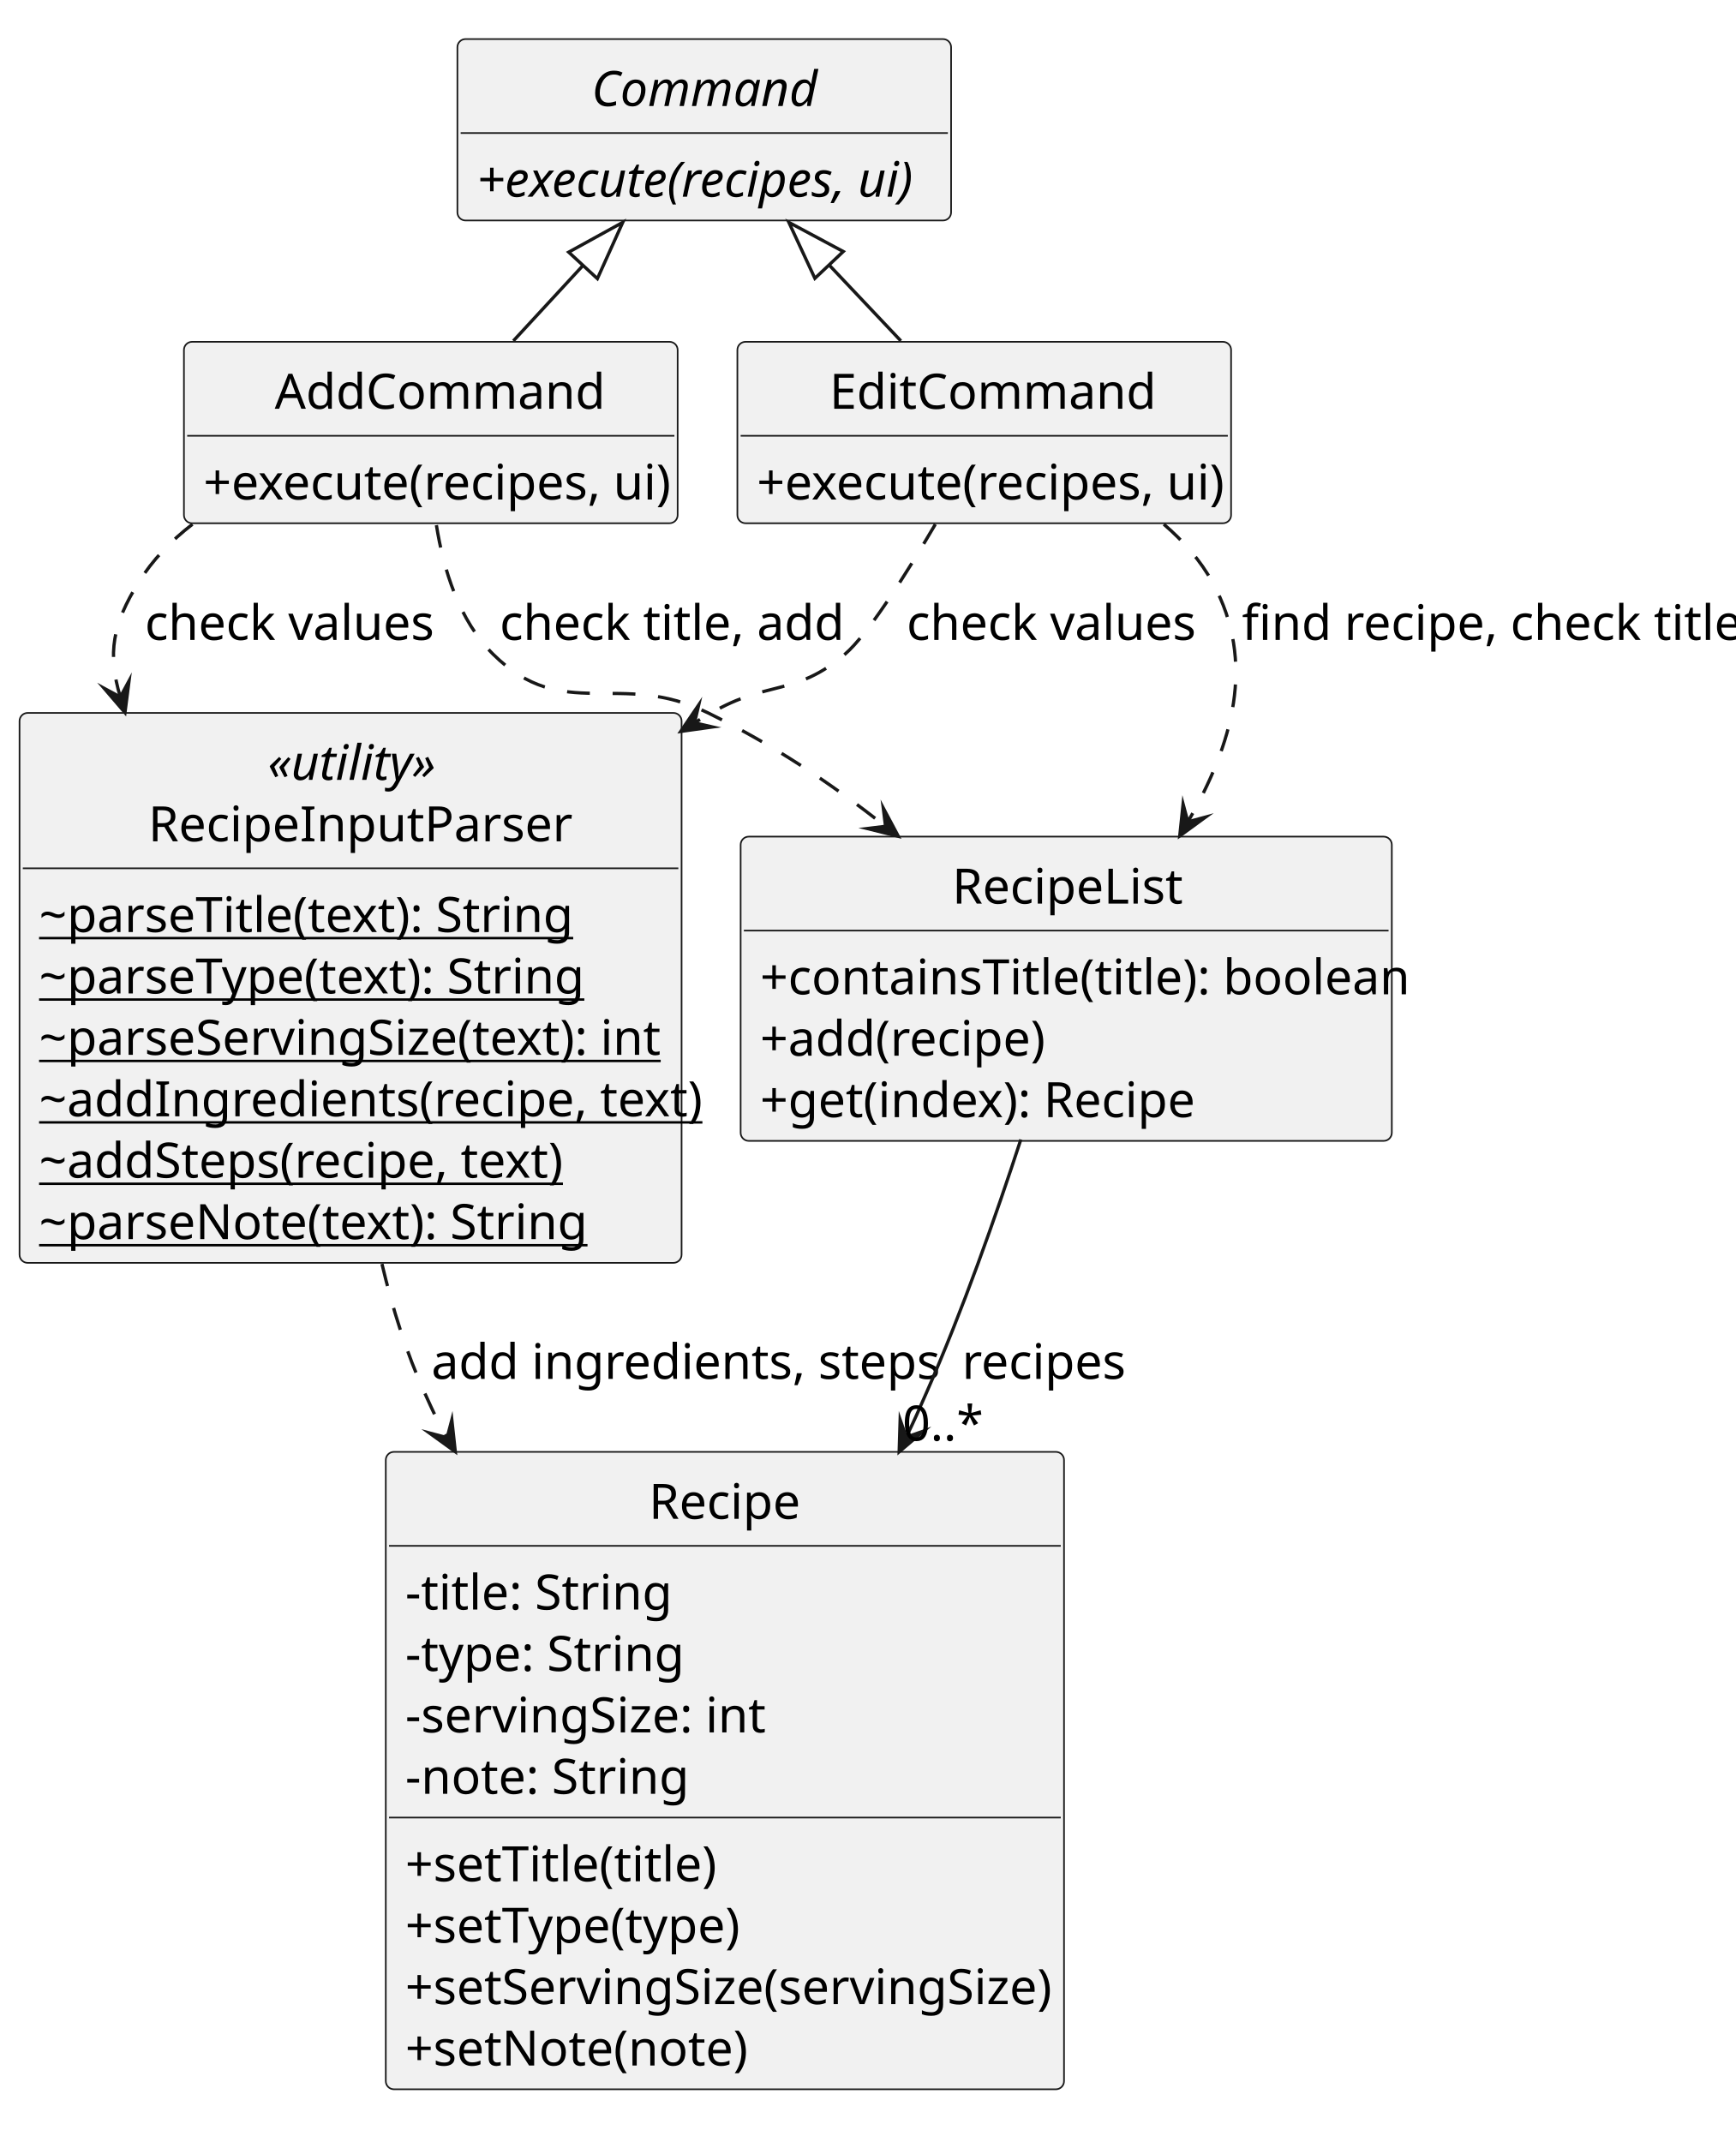
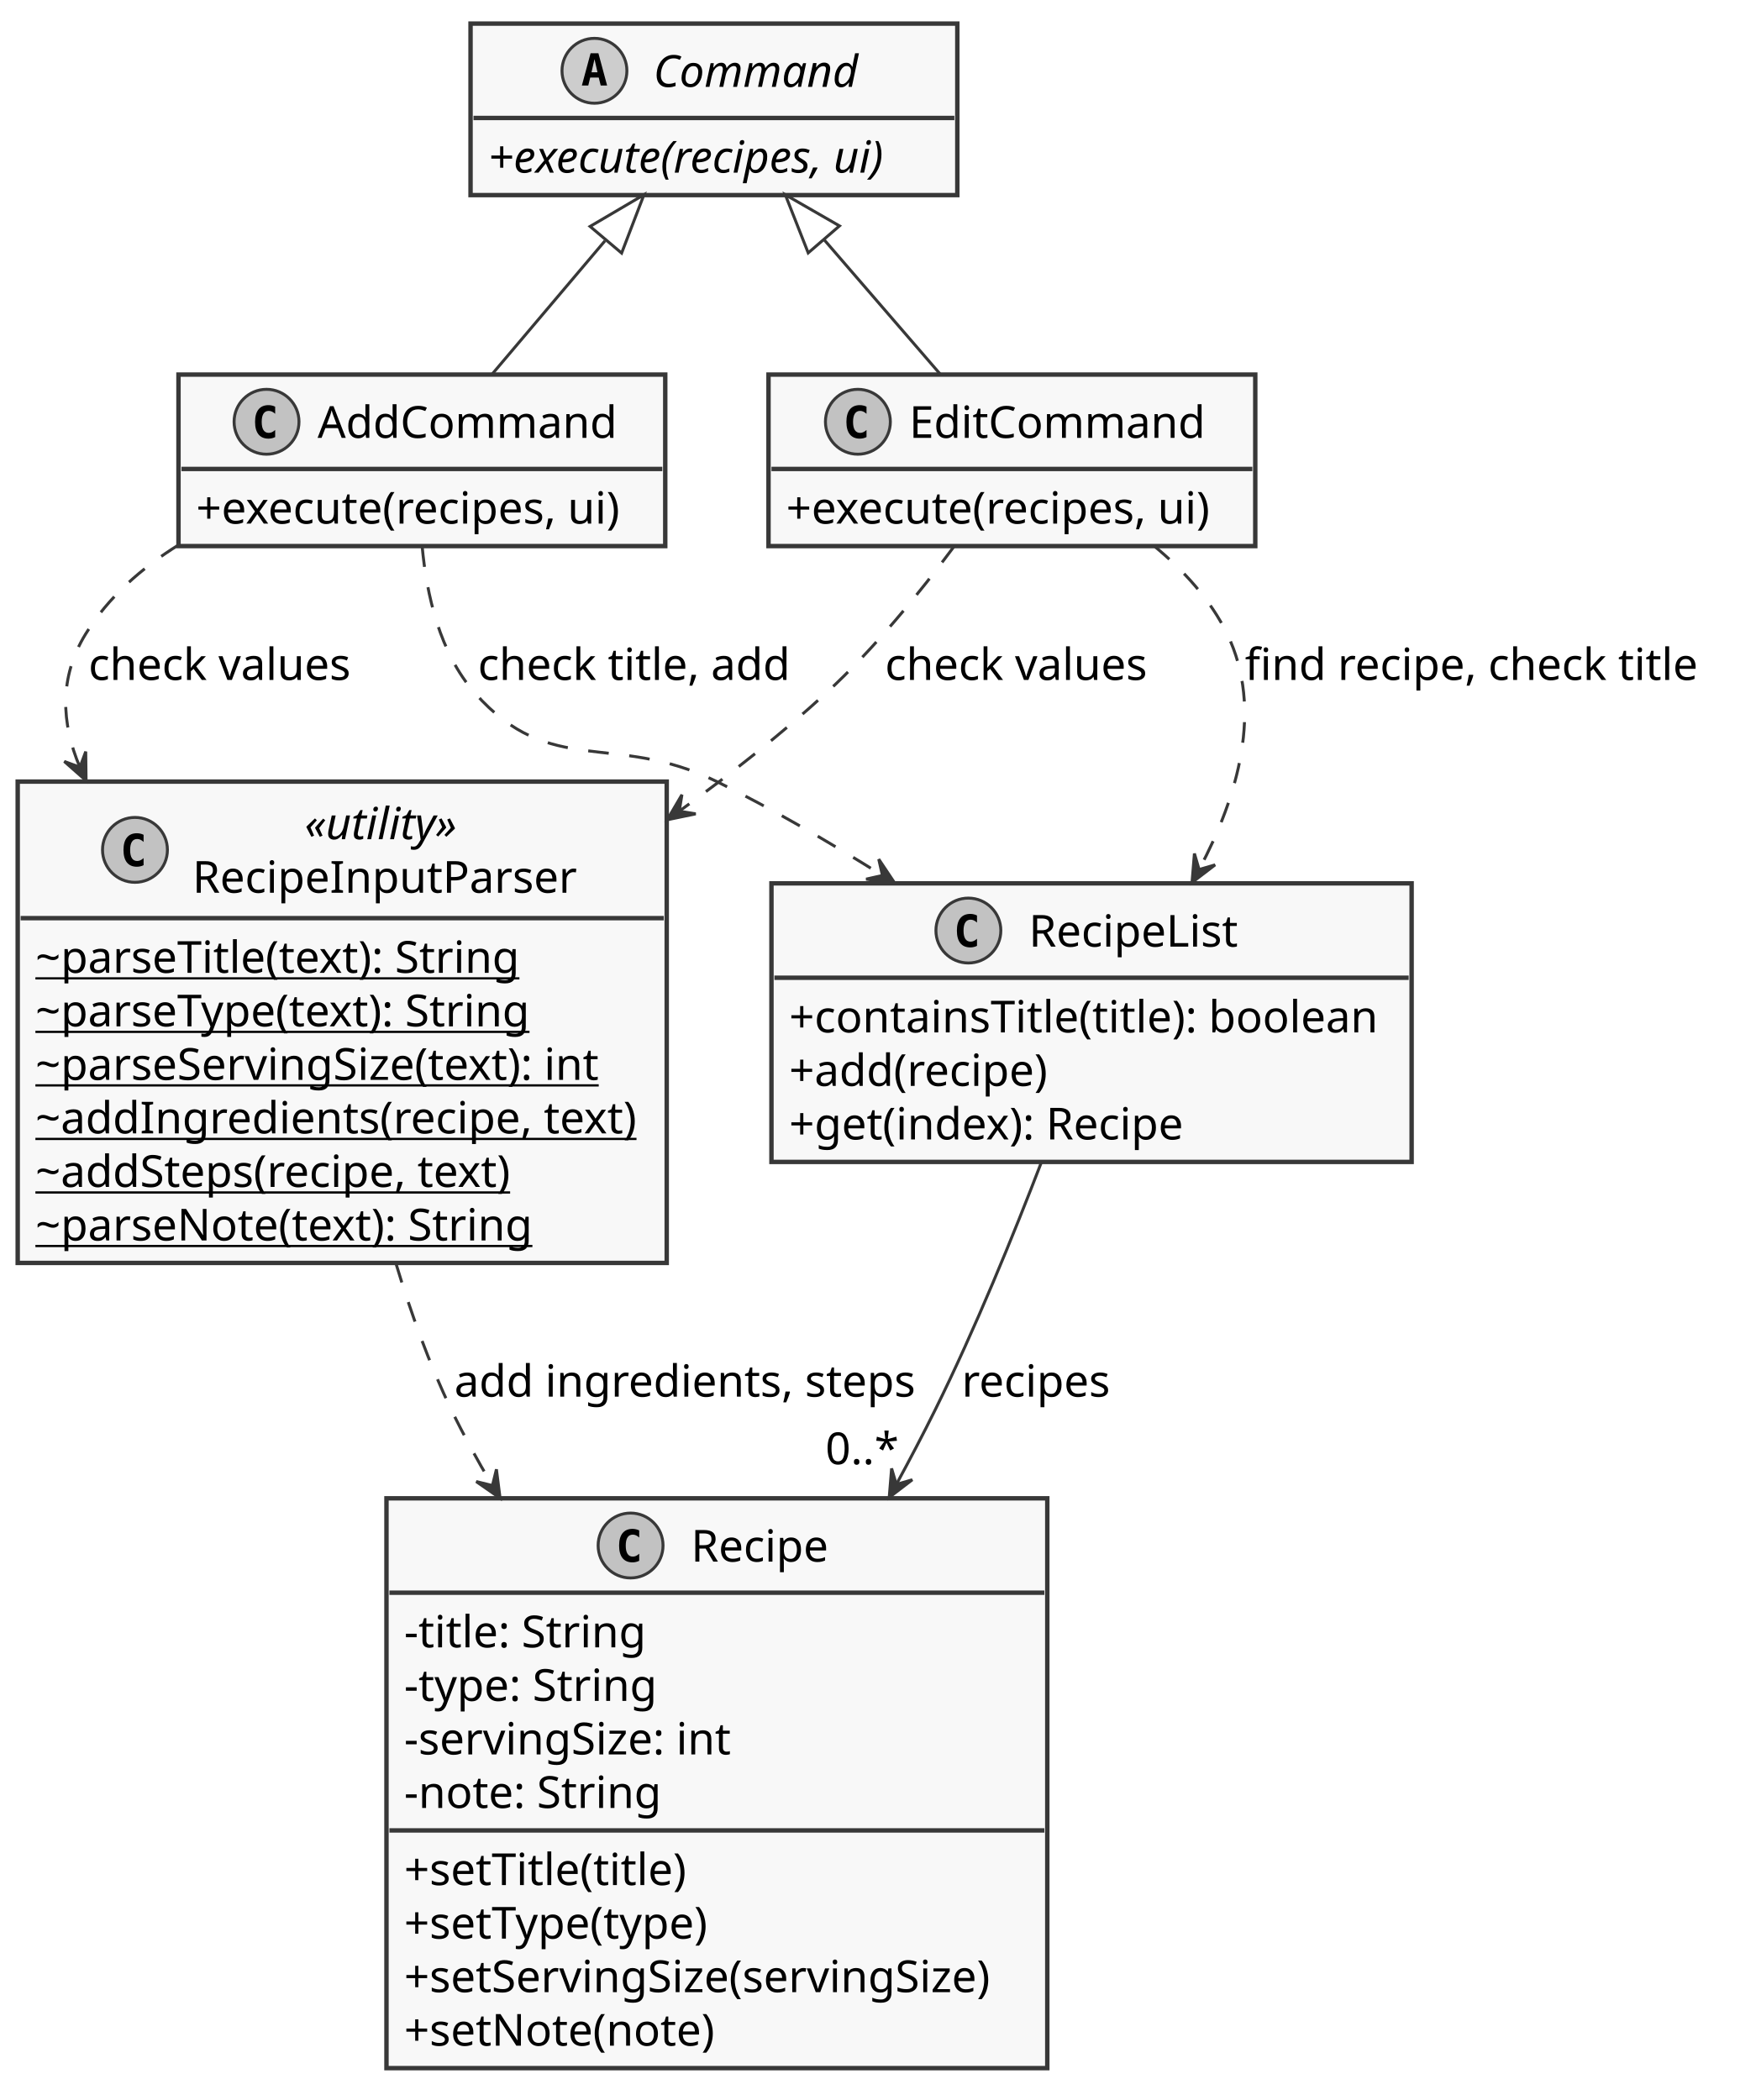
- <svg xmlns="http://www.w3.org/2000/svg" version="1.1" data-diagram-type="CLASS" style="width:533px;height:658px;background:#FFFFFF;" width="533px" height="658px" viewBox="0 0 533 658" zoomAndPan="magnify" preserveAspectRatio="none" contentStyleType="text/css">
+ <svg xmlns="http://www.w3.org/2000/svg" contentScriptType="application/ecmascript" contentStyleType="text/css" height="712px" preserveAspectRatio="none" style="width:595px;height:712px;" version="1.1" viewBox="0 0 595 712" width="595px" zoomAndPan="magnify">
  <defs />
-   <g font-family="sans-serif" lengthAdjust="spacing">
-     <g class="entity" data-qualified-name="Command" id="ent0001" data-source-line="11">
-       <rect x="140.5" y="12" width="151.651" height="55.734" fill="#F1F1F1" style="stroke:#181818;stroke-width:0.5;" rx="2.5" ry="2.5" />
-       <text x="181.729" y="32.571" fill="#000" font-size="15" textLength="69.192" font-style="italic">Command</text>
-       <line x1="141.5" y1="40.867" x2="291.151" y2="40.867" style="stroke:#181818;stroke-width:0.5;" />
-       <text x="146.5" y="60.438" fill="#000" font-size="15" textLength="139.651" font-style="italic">+execute(recipes, ui)</text>
-     </g>
-     <g class="entity" data-qualified-name="AddCommand" id="ent0002" data-source-line="14">
-       <rect x="56.5" y="105" width="151.651" height="55.734" fill="#F1F1F1" style="stroke:#181818;stroke-width:0.5;" rx="2.5" ry="2.5" />
-       <text x="84.385" y="125.571" fill="#000" font-size="15" textLength="95.881">AddCommand</text>
-       <line x1="57.5" y1="133.867" x2="207.151" y2="133.867" style="stroke:#181818;stroke-width:0.5;" />
-       <text x="62.5" y="153.438" fill="#000" font-size="15" textLength="139.651">+execute(recipes, ui)</text>
-     </g>
-     <g class="entity" data-qualified-name="EditCommand" id="ent0003" data-source-line="17">
-       <rect x="226.5" y="105" width="151.651" height="55.734" fill="#F1F1F1" style="stroke:#181818;stroke-width:0.5;" rx="2.5" ry="2.5" />
-       <text x="254.806" y="125.571" fill="#000" font-size="15" textLength="95.039">EditCommand</text>
-       <line x1="227.5" y1="133.867" x2="377.151" y2="133.867" style="stroke:#181818;stroke-width:0.5;" />
-       <text x="232.5" y="153.438" fill="#000" font-size="15" textLength="139.651">+execute(recipes, ui)</text>
-     </g>
-     <g class="entity" data-qualified-name="RecipeInputParser" id="ent0004" data-source-line="20">
-       <rect x="6" y="219" width="203.36" height="168.938" fill="#F1F1F1" style="stroke:#181818;stroke-width:0.5;" rx="2.5" ry="2.5" />
-       <text x="82.25" y="239.571" fill="#000" font-size="15" textLength="50.859" font-style="italic">«utility»</text>
-       <text x="45.563" y="258.438" fill="#000" font-size="15" textLength="124.233">RecipeInputParser</text>
-       <line x1="7" y1="266.734" x2="208.36" y2="266.734" style="stroke:#181818;stroke-width:0.5;" />
-       <text x="12" y="286.306" fill="#000" font-size="15" textLength="156.306" text-decoration="underline">~parseTitle(text): String</text>
-       <text x="12" y="305.173" fill="#000" font-size="15" textLength="161.316" text-decoration="underline">~parseType(text): String</text>
-       <text x="12" y="324.04" fill="#000" font-size="15" textLength="184.666" text-decoration="underline">~parseServingSize(text): int</text>
-       <text x="12" y="342.907" fill="#000" font-size="15" textLength="191.36" text-decoration="underline">~addIngredients(recipe, text)</text>
-       <text x="12" y="361.774" fill="#000" font-size="15" textLength="155.5" text-decoration="underline">~addSteps(recipe, text)</text>
-       <text x="12" y="380.642" fill="#000" font-size="15" textLength="159.653" text-decoration="underline">~parseNote(text): String</text>
-     </g>
-     <g class="entity" data-qualified-name="RecipeList" id="ent0005" data-source-line="28">
-       <rect x="227.5" y="257" width="200.02" height="93.469" fill="#F1F1F1" style="stroke:#181818;stroke-width:0.5;" rx="2.5" ry="2.5" />
-       <text x="292.493" y="277.571" fill="#000" font-size="15" textLength="70.034">RecipeList</text>
-       <line x1="228.5" y1="285.867" x2="426.52" y2="285.867" style="stroke:#181818;stroke-width:0.5;" />
-       <text x="233.5" y="305.438" fill="#000" font-size="15" textLength="188.02">+containsTitle(title): boolean</text>
-       <text x="233.5" y="324.306" fill="#000" font-size="15" textLength="84.631">+add(recipe)</text>
-       <text x="233.5" y="343.173" fill="#000" font-size="15" textLength="130.488">+get(index): Recipe</text>
-     </g>
-     <g class="entity" data-qualified-name="Recipe" id="ent0006" data-source-line="33">
-       <rect x="118.5" y="446" width="208.333" height="195.805" fill="#F1F1F1" style="stroke:#181818;stroke-width:0.5;" rx="2.5" ry="2.5" />
-       <text x="199.321" y="466.571" fill="#000" font-size="15" textLength="46.692">Recipe</text>
-       <line x1="119.5" y1="474.867" x2="325.833" y2="474.867" style="stroke:#181818;stroke-width:0.5;" />
-       <text x="124.5" y="494.438" fill="#000" font-size="15" textLength="75.857">-title: String</text>
-       <text x="124.5" y="513.306" fill="#000" font-size="15" textLength="80.867">-type: String</text>
-       <text x="124.5" y="532.173" fill="#000" font-size="15" textLength="106.707">-servingSize: int</text>
-       <text x="124.5" y="551.04" fill="#000" font-size="15" textLength="81.709">-note: String</text>
-       <line x1="119.5" y1="558.336" x2="325.833" y2="558.336" style="stroke:#181818;stroke-width:0.5;" />
-       <text x="124.5" y="577.907" fill="#000" font-size="15" textLength="90.439">+setTitle(title)</text>
-       <text x="124.5" y="596.774" fill="#000" font-size="15" textLength="100.459">+setType(type)</text>
-       <text x="124.5" y="615.642" fill="#000" font-size="15" textLength="196.333">+setServingSize(servingSize)</text>
-       <text x="124.5" y="634.509" fill="#000" font-size="15" textLength="99.639">+setNote(note)</text>
-     </g>
-     <g class="link" data-entity-1="ent0001" data-entity-2="ent0002" id="lnk8" data-link-type="extension">
-       <polygon points="191.297,68.303,174.679,77.46,183.497,85.599,191.297,68.303" fill="none" style="stroke:#181818;stroke-width:1;stroke-linejoin:miter;stroke-miterlimit:10;" />
-       <path d="M179.088,81.529 C168.457,93.047 168.315,93.201 157.685,104.716" style="stroke:#181818;stroke-width:1;" fill="none" />
-     </g>
-     <g class="link" data-entity-1="ent0001" data-entity-2="ent0003" id="lnk10" data-link-type="extension">
-       <polygon points="242.303,68.303,250.306,85.506,259.027,77.264,242.303,68.303" fill="none" style="stroke:#181818;stroke-width:1;stroke-linejoin:miter;stroke-miterlimit:10;" />
-       <path d="M254.666,81.385 C265.551,92.903 265.833,93.201 276.715,104.716" style="stroke:#181818;stroke-width:1;" fill="none" />
-     </g>
-     <g class="link" data-entity-1="ent0002" data-entity-2="ent0004" id="lnk11" data-link-type="dependency">
-       <polygon points="38.385,218.909,39.643,209.14,36.954,214.118,31.977,211.43,38.385,218.909" fill="#181818" style="stroke:#181818;stroke-width:1;stroke-linejoin:miter;stroke-miterlimit:10;" />
-       <path d="M59.118,161.041 C52.582,166.079 46.817,172.016 42.5,179 C34.666,191.676 32.917,200.598 36.954,214.118" style="stroke:#181818;stroke-width:1;stroke-dasharray:7,7;" fill="none" />
-       <text x="44.5" y="196.571" fill="#000" font-size="15" textLength="86.711">check values</text>
-     </g>
-     <g class="link" data-entity-1="ent0003" data-entity-2="ent0004" id="lnk12" data-link-type="dependency">
-       <polygon points="209.1,224.683,218.854,223.317,213.344,222.038,214.623,216.528,209.1,224.683" fill="#181818" style="stroke:#181818;stroke-width:1;stroke-linejoin:miter;stroke-miterlimit:10;" />
-       <path d="M287.308,161.048 C277.992,176.91 266.541,194.985 259.5,201 C244.368,213.926 235.678,208.951 218.5,219 C215.378,220.826 216.484,220.081 213.344,222.038" style="stroke:#181818;stroke-width:1;stroke-dasharray:7,7;" fill="none" />
-       <text x="278.5" y="196.571" fill="#000" font-size="15" textLength="86.711">check values</text>
-     </g>
-     <g class="link" data-entity-1="ent0002" data-entity-2="ent0005" id="lnk13" data-link-type="dependency">
-       <polygon points="275.946,256.907,271.316,248.214,272.005,253.829,266.391,254.519,275.946,256.907" fill="#181818" style="stroke:#181818;stroke-width:1;stroke-linejoin:miter;stroke-miterlimit:10;" />
-       <path d="M134.051,161.324 C136.211,174.92 141.017,190.622 151.5,201 C173.107,222.391 190.226,205.563 217.5,219 C237.932,229.066 254.408,240.083 272.005,253.829" style="stroke:#181818;stroke-width:1;stroke-dasharray:7,7;" fill="none" />
-       <text x="153.5" y="196.571" fill="#000" font-size="15" textLength="100.056">check title, add</text>
-     </g>
-     <g class="link" data-entity-1="ent0003" data-entity-2="ent0005" id="lnk14" data-link-type="dependency">
-       <polygon points="362.378,256.79,370.338,250.99,364.875,252.458,363.407,246.995,362.378,256.79" fill="#181818" style="stroke:#181818;stroke-width:1;stroke-linejoin:miter;stroke-miterlimit:10;" />
-       <path d="M357.487,161.048 C363.486,166.191 368.762,172.152 372.5,179 C385.895,203.536 378.664,228.537 364.875,252.458" style="stroke:#181818;stroke-width:1;stroke-dasharray:7,7;" fill="none" />
-       <text x="381.5" y="196.571" fill="#000" font-size="15" textLength="144.236">find recipe, check title</text>
-     </g>
-     <g class="link" data-entity-1="ent0004" data-entity-2="ent0006" id="lnk15" data-link-type="dependency">
-       <polygon points="139.857,445.954,138.791,436.163,137.344,441.631,131.875,440.184,139.857,445.954" fill="#181818" style="stroke:#181818;stroke-width:1;stroke-linejoin:miter;stroke-miterlimit:10;" />
-       <path d="M117.329,388.269 C120.55,401.904 124.825,415.607 130.5,428 C133.268,434.044 133.909,435.724 137.344,441.631" style="stroke:#181818;stroke-width:1;stroke-dasharray:7,7;" fill="none" />
-       <text x="132.5" y="423.571" fill="#000" font-size="15" textLength="146.763">add ingredients, steps</text>
-     </g>
-     <g class="link" data-entity-1="ent0005" data-entity-2="ent0006" id="lnk16" data-link-type="dependency">
-       <polygon points="276.194,445.976,283.704,439.604,278.364,441.471,276.497,436.131,276.194,445.976" fill="#181818" style="stroke:#181818;stroke-width:1;stroke-linejoin:miter;stroke-miterlimit:10;" />
-       <path d="M313.569,350.043 C305.866,373.653 295.616,402.754 284.5,428 C281.895,433.916 281.272,435.436 278.364,441.471" style="stroke:#181818;stroke-width:1;" fill="none" />
-       <text x="295.5" y="423.571" fill="#000" font-size="15" textLength="48.354">recipes</text>
-       <text x="277.194" y="442.547" fill="#000" font-size="15" textLength="22.515">0..*</text>
-     </g>
+   <g>
+     <rect fill="#F8F8F8" height="58.149" id="Command" style="stroke: #383838; stroke-width: 1.5;" width="165" x="159.5" y="8" />
+     <ellipse cx="201.5" cy="24" fill="#CDCDCD" rx="11" ry="11" style="stroke: #383838; stroke-width: 1.0;" />
+     <path d="M201.516,20.047 L200.5,24.516 L202.531,24.516 L201.516,20.047 Z M200.188,18.062 L202.844,18.062 L205.797,29 L203.625,29 L202.953,26.297 L200.062,26.297 L199.406,29 L197.234,29 L200.188,18.062 Z " />
+     <text fill="#000000" font-family="sans-serif" font-size="15" font-style="italic" lengthAdjust="spacingAndGlyphs" textLength="73" x="221.5" y="29.456">Command</text>
+     <line style="stroke: #383838; stroke-width: 1.5;" x1="160.5" x2="323.5" y1="40" y2="40" />
+     <text fill="#000000" font-family="sans-serif" font-size="15" font-style="italic" lengthAdjust="spacingAndGlyphs" textLength="153" x="165.5" y="58.531">+execute(recipes, ui)</text>
+     <rect fill="#F8F8F8" height="58.149" id="AddCommand" style="stroke: #383838; stroke-width: 1.5;" width="165" x="60.5" y="127" />
+     <ellipse cx="90.35" cy="143" fill="#C2C2C2" rx="11" ry="11" style="stroke: #383838; stroke-width: 1.0;" />
+     <path d="M93.272,148.188 Q92.756,148.453 92.194,148.578 Q91.631,148.719 91.006,148.719 Q88.787,148.719 87.616,147.266 Q86.459,145.797 86.459,143.047 Q86.459,140.281 87.616,138.828 Q88.787,137.359 91.006,137.359 Q91.631,137.359 92.194,137.5 Q92.772,137.625 93.272,137.891 L93.272,140.297 Q92.709,139.781 92.178,139.547 Q91.662,139.312 91.1,139.312 Q89.928,139.312 89.319,140.25 Q88.709,141.188 88.709,143.047 Q88.709,144.891 89.319,145.828 Q89.928,146.766 91.1,146.766 Q91.662,146.766 92.178,146.531 Q92.709,146.297 93.272,145.781 L93.272,148.188 Z " />
+     <text fill="#000000" font-family="sans-serif" font-size="15" lengthAdjust="spacingAndGlyphs" textLength="100" x="107.65" y="148.457">AddCommand</text>
+     <line style="stroke: #383838; stroke-width: 1.5;" x1="61.5" x2="224.5" y1="159" y2="159" />
+     <text fill="#000000" font-family="sans-serif" font-size="15" lengthAdjust="spacingAndGlyphs" textLength="153" x="66.5" y="177.531">+execute(recipes, ui)</text>
+     <rect fill="#F8F8F8" height="58.149" id="EditCommand" style="stroke: #383838; stroke-width: 1.5;" width="165" x="260.5" y="127" />
+     <ellipse cx="290.8" cy="143" fill="#C2C2C2" rx="11" ry="11" style="stroke: #383838; stroke-width: 1.0;" />
+     <path d="M293.722,148.188 Q293.206,148.453 292.644,148.578 Q292.081,148.719 291.456,148.719 Q289.238,148.719 288.066,147.266 Q286.909,145.797 286.909,143.047 Q286.909,140.281 288.066,138.828 Q289.238,137.359 291.456,137.359 Q292.081,137.359 292.644,137.5 Q293.222,137.625 293.722,137.891 L293.722,140.297 Q293.159,139.781 292.628,139.547 Q292.113,139.312 291.55,139.312 Q290.378,139.312 289.769,140.25 Q289.159,141.188 289.159,143.047 Q289.159,144.891 289.769,145.828 Q290.378,146.766 291.55,146.766 Q292.113,146.766 292.628,146.531 Q293.159,146.297 293.722,145.781 L293.722,148.188 Z " />
+     <text fill="#000000" font-family="sans-serif" font-size="15" lengthAdjust="spacingAndGlyphs" textLength="99" x="308.2" y="148.457">EditCommand</text>
+     <line style="stroke: #383838; stroke-width: 1.5;" x1="261.5" x2="424.5" y1="159" y2="159" />
+     <text fill="#000000" font-family="sans-serif" font-size="15" lengthAdjust="spacingAndGlyphs" textLength="153" x="266.5" y="177.531">+execute(recipes, ui)</text>
+     <rect fill="#F8F8F8" height="163.195" id="RecipeInputParser" style="stroke: #383838; stroke-width: 1.5;" width="220" x="6" y="265" />
+     <ellipse cx="45.75" cy="288.149" fill="#C2C2C2" rx="11" ry="11" style="stroke: #383838; stroke-width: 1.0;" />
+     <path d="M48.672,293.337 Q48.156,293.603 47.594,293.728 Q47.031,293.868 46.406,293.868 Q44.188,293.868 43.016,292.415 Q41.859,290.946 41.859,288.196 Q41.859,285.431 43.016,283.978 Q44.188,282.509 46.406,282.509 Q47.031,282.509 47.594,282.649 Q48.172,282.774 48.672,283.04 L48.672,285.446 Q48.109,284.931 47.578,284.696 Q47.062,284.462 46.5,284.462 Q45.328,284.462 44.719,285.399 Q44.109,286.337 44.109,288.196 Q44.109,290.04 44.719,290.978 Q45.328,291.915 46.5,291.915 Q47.062,291.915 47.578,291.681 Q48.109,291.446 48.672,290.931 L48.672,293.337 Z " />
+     <text fill="#000000" font-family="sans-serif" font-size="15" font-style="italic" lengthAdjust="spacingAndGlyphs" textLength="57" x="103.25" y="284.531">«utility»</text>
+     <text fill="#000000" font-family="sans-serif" font-size="15" lengthAdjust="spacingAndGlyphs" textLength="133" x="65.25" y="302.681">RecipeInputParser</text>
+     <line style="stroke: #383838; stroke-width: 1.5;" x1="7" x2="225" y1="311.299" y2="311.299" />
+     <text fill="#000000" font-family="sans-serif" font-size="15" lengthAdjust="spacingAndGlyphs" text-decoration="underline" textLength="170" x="12" y="329.83">~parseTitle(text): String</text>
+     <text fill="#000000" font-family="sans-serif" font-size="15" lengthAdjust="spacingAndGlyphs" text-decoration="underline" textLength="174" x="12" y="347.979">~parseType(text): String</text>
+     <text fill="#000000" font-family="sans-serif" font-size="15" lengthAdjust="spacingAndGlyphs" text-decoration="underline" textLength="199" x="12" y="366.129">~parseServingSize(text): int</text>
+     <text fill="#000000" font-family="sans-serif" font-size="15" lengthAdjust="spacingAndGlyphs" text-decoration="underline" textLength="208" x="12" y="384.278">~addIngredients(recipe, text)</text>
+     <text fill="#000000" font-family="sans-serif" font-size="15" lengthAdjust="spacingAndGlyphs" text-decoration="underline" textLength="168" x="12" y="402.428">~addSteps(recipe, text)</text>
+     <text fill="#000000" font-family="sans-serif" font-size="15" lengthAdjust="spacingAndGlyphs" text-decoration="underline" textLength="172" x="12" y="420.577">~parseNote(text): String</text>
+     <rect fill="#F8F8F8" height="94.448" id="RecipeList" style="stroke: #383838; stroke-width: 1.5;" width="217" x="261.5" y="299.5" />
+     <ellipse cx="328.25" cy="315.5" fill="#C2C2C2" rx="11" ry="11" style="stroke: #383838; stroke-width: 1.0;" />
+     <path d="M331.172,320.688 Q330.656,320.953 330.094,321.078 Q329.531,321.219 328.906,321.219 Q326.688,321.219 325.516,319.766 Q324.359,318.297 324.359,315.547 Q324.359,312.781 325.516,311.328 Q326.688,309.859 328.906,309.859 Q329.531,309.859 330.094,310 Q330.672,310.125 331.172,310.391 L331.172,312.797 Q330.609,312.281 330.078,312.047 Q329.562,311.812 329,311.812 Q327.828,311.812 327.219,312.75 Q326.609,313.688 326.609,315.547 Q326.609,317.391 327.219,318.328 Q327.828,319.266 329,319.266 Q329.562,319.266 330.078,319.031 Q330.609,318.797 331.172,318.281 L331.172,320.688 Z " />
+     <text fill="#000000" font-family="sans-serif" font-size="15" lengthAdjust="spacingAndGlyphs" textLength="75" x="348.75" y="320.957">RecipeList</text>
+     <line style="stroke: #383838; stroke-width: 1.5;" x1="262.5" x2="477.5" y1="331.5" y2="331.5" />
+     <text fill="#000000" font-family="sans-serif" font-size="15" lengthAdjust="spacingAndGlyphs" textLength="205" x="267.5" y="350.031">+containsTitle(title): boolean</text>
+     <text fill="#000000" font-family="sans-serif" font-size="15" lengthAdjust="spacingAndGlyphs" textLength="92" x="267.5" y="368.181">+add(recipe)</text>
+     <text fill="#000000" font-family="sans-serif" font-size="15" lengthAdjust="spacingAndGlyphs" textLength="140" x="267.5" y="386.33">+get(index): Recipe</text>
+     <rect fill="#F8F8F8" height="193.195" id="Recipe" style="stroke: #383838; stroke-width: 1.5;" width="224" x="131" y="508" />
+     <ellipse cx="213.75" cy="524" fill="#C2C2C2" rx="11" ry="11" style="stroke: #383838; stroke-width: 1.0;" />
+     <path d="M216.672,529.188 Q216.156,529.453 215.594,529.578 Q215.031,529.719 214.406,529.719 Q212.188,529.719 211.016,528.266 Q209.859,526.797 209.859,524.047 Q209.859,521.281 211.016,519.828 Q212.188,518.359 214.406,518.359 Q215.031,518.359 215.594,518.5 Q216.172,518.625 216.672,518.891 L216.672,521.297 Q216.109,520.781 215.578,520.547 Q215.062,520.312 214.5,520.312 Q213.328,520.312 212.719,521.25 Q212.109,522.188 212.109,524.047 Q212.109,525.891 212.719,526.828 Q213.328,527.766 214.5,527.766 Q215.062,527.766 215.578,527.531 Q216.109,527.297 216.672,526.781 L216.672,529.188 Z " />
+     <text fill="#000000" font-family="sans-serif" font-size="15" lengthAdjust="spacingAndGlyphs" textLength="50" x="234.25" y="529.457">Recipe</text>
+     <line style="stroke: #383838; stroke-width: 1.5;" x1="132" x2="354" y1="540" y2="540" />
+     <text fill="#000000" font-family="sans-serif" font-size="15" lengthAdjust="spacingAndGlyphs" textLength="85" x="137" y="558.531">-title: String</text>
+     <text fill="#000000" font-family="sans-serif" font-size="15" lengthAdjust="spacingAndGlyphs" textLength="89" x="137" y="576.681">-type: String</text>
+     <text fill="#000000" font-family="sans-serif" font-size="15" lengthAdjust="spacingAndGlyphs" textLength="117" x="137" y="594.83">-servingSize: int</text>
+     <text fill="#000000" font-family="sans-serif" font-size="15" lengthAdjust="spacingAndGlyphs" textLength="90" x="137" y="612.98">-note: String</text>
+     <line style="stroke: #383838; stroke-width: 1.5;" x1="132" x2="354" y1="620.598" y2="620.598" />
+     <text fill="#000000" font-family="sans-serif" font-size="15" lengthAdjust="spacingAndGlyphs" textLength="101" x="137" y="639.129">+setTitle(title)</text>
+     <text fill="#000000" font-family="sans-serif" font-size="15" lengthAdjust="spacingAndGlyphs" textLength="109" x="137" y="657.278">+setType(type)</text>
+     <text fill="#000000" font-family="sans-serif" font-size="15" lengthAdjust="spacingAndGlyphs" textLength="212" x="137" y="675.428">+setServingSize(servingSize)</text>
+     <text fill="#000000" font-family="sans-serif" font-size="15" lengthAdjust="spacingAndGlyphs" textLength="108" x="137" y="693.577">+setNote(note)</text>
+     <path d="M205.07,81.65 C192.29,96.75 178.31,113.27 166.86,126.8 " fill="none" id="Command-AddCommand" style="stroke: #383838; stroke-width: 1.0;" />
+     <polygon fill="none" points="200.02,76.77,218.29,66.02,210.71,85.81,200.02,76.77" style="stroke: #383838; stroke-width: 1.0;" />
+     <path d="M279.26,81.17 C292.41,96.4 306.85,113.12 318.66,126.8 " fill="none" id="Command-EditCommand" style="stroke: #383838; stroke-width: 1.0;" />
+     <polygon fill="none" points="273.96,85.74,266.19,66.02,284.56,76.59,273.96,85.74" style="stroke: #383838; stroke-width: 1.0;" />
+     <path d="M60.49,184.78 C47.95,192.6 36.66,202.51 29,215 C19.97,229.73 20.76,245.17 27.05,260.06 " fill="none" id="AddCommand-RecipeInputParser" style="stroke: #383838; stroke-width: 1.0; stroke-dasharray: 7.0,7.0;" />
+     <polygon fill="#383838" points="29.18,264.67,29.06,254.822,27.094,260.126,21.79,258.16,29.18,264.67" style="stroke: #383838; stroke-width: 1.0;" />
+     <text fill="#000000" font-family="sans-serif" font-size="15" lengthAdjust="spacingAndGlyphs" textLength="94" x="30" y="230.531">check values</text>
+     <path d="M323.54,185.08 C311.93,200.75 296.29,220.06 280,235 C264.84,248.9 247.79,262.35 230.57,274.8 " fill="none" id="EditCommand-RecipeInputParser" style="stroke: #383838; stroke-width: 1.0; stroke-dasharray: 7.0,7.0;" />
+     <polygon fill="#383838" points="226.18,277.94,235.823,275.938,230.241,275.023,231.156,269.441,226.18,277.94" style="stroke: #383838; stroke-width: 1.0;" />
+     <text fill="#000000" font-family="sans-serif" font-size="15" lengthAdjust="spacingAndGlyphs" textLength="94" x="300" y="230.531">check values</text>
+     <path d="M143.1,185.24 C144.59,201.56 149.04,221.46 161,235 C186.69,264.09 208.19,247.85 243,265 C261.67,274.2 281.04,285.48 298.85,296.65 " fill="none" id="AddCommand-RecipeList" style="stroke: #383838; stroke-width: 1.0; stroke-dasharray: 7.0,7.0;" />
+     <polygon fill="#383838" points="303.34,299.49,297.868,291.301,299.113,296.82,293.595,298.065,303.34,299.49" style="stroke: #383838; stroke-width: 1.0;" />
+     <text fill="#000000" font-family="sans-serif" font-size="15" lengthAdjust="spacingAndGlyphs" textLength="109" x="162" y="230.531">check title, add</text>
+     <path d="M391.09,185.01 C401.13,193.3 410.37,203.34 416,215 C428.29,240.46 419.56,270.09 406.54,294.67 " fill="none" id="EditCommand-RecipeList" style="stroke: #383838; stroke-width: 1.0; stroke-dasharray: 7.0,7.0;" />
+     <polygon fill="#383838" points="404.06,299.2,411.889,293.225,406.46,294.814,404.872,289.385,404.06,299.2" style="stroke: #383838; stroke-width: 1.0;" />
+     <text fill="#000000" font-family="sans-serif" font-size="15" lengthAdjust="spacingAndGlyphs" textLength="161" x="422" y="230.531">find recipe, check title</text>
+     <path d="M134.14,428.13 C139.23,445.01 145.48,462.41 153,478 C157.08,486.46 161.72,494.95 166.7,503.31 " fill="none" id="RecipeInputParser-Recipe" style="stroke: #383838; stroke-width: 1.0; stroke-dasharray: 7.0,7.0;" />
+     <polygon fill="#383838" points="169.51,507.94,168.271,498.169,166.921,503.663,161.427,502.312,169.51,507.94" style="stroke: #383838; stroke-width: 1.0;" />
+     <text fill="#000000" font-family="sans-serif" font-size="15" lengthAdjust="spacingAndGlyphs" textLength="158" x="154" y="473.531">add ingredients, steps</text>
+     <path d="M353.21,393.52 C343.5,418.84 330.55,450.6 317,478 C312.93,486.23 308.53,494.64 303.97,503.03 " fill="none" id="RecipeList-Recipe" style="stroke: #383838; stroke-width: 1.0;" />
+     <polygon fill="#383838" points="301.42,507.68,309.249,501.705,303.82,503.294,302.231,497.865,301.42,507.68" style="stroke: #383838; stroke-width: 1.0;" />
+     <text fill="#000000" font-family="sans-serif" font-size="15" lengthAdjust="spacingAndGlyphs" textLength="54" x="326" y="473.531">recipes</text>
+     <text fill="#000000" font-family="sans-serif" font-size="15" lengthAdjust="spacingAndGlyphs" textLength="25" x="279.792" y="496.438">0..*</text>
  </g>
</svg>
